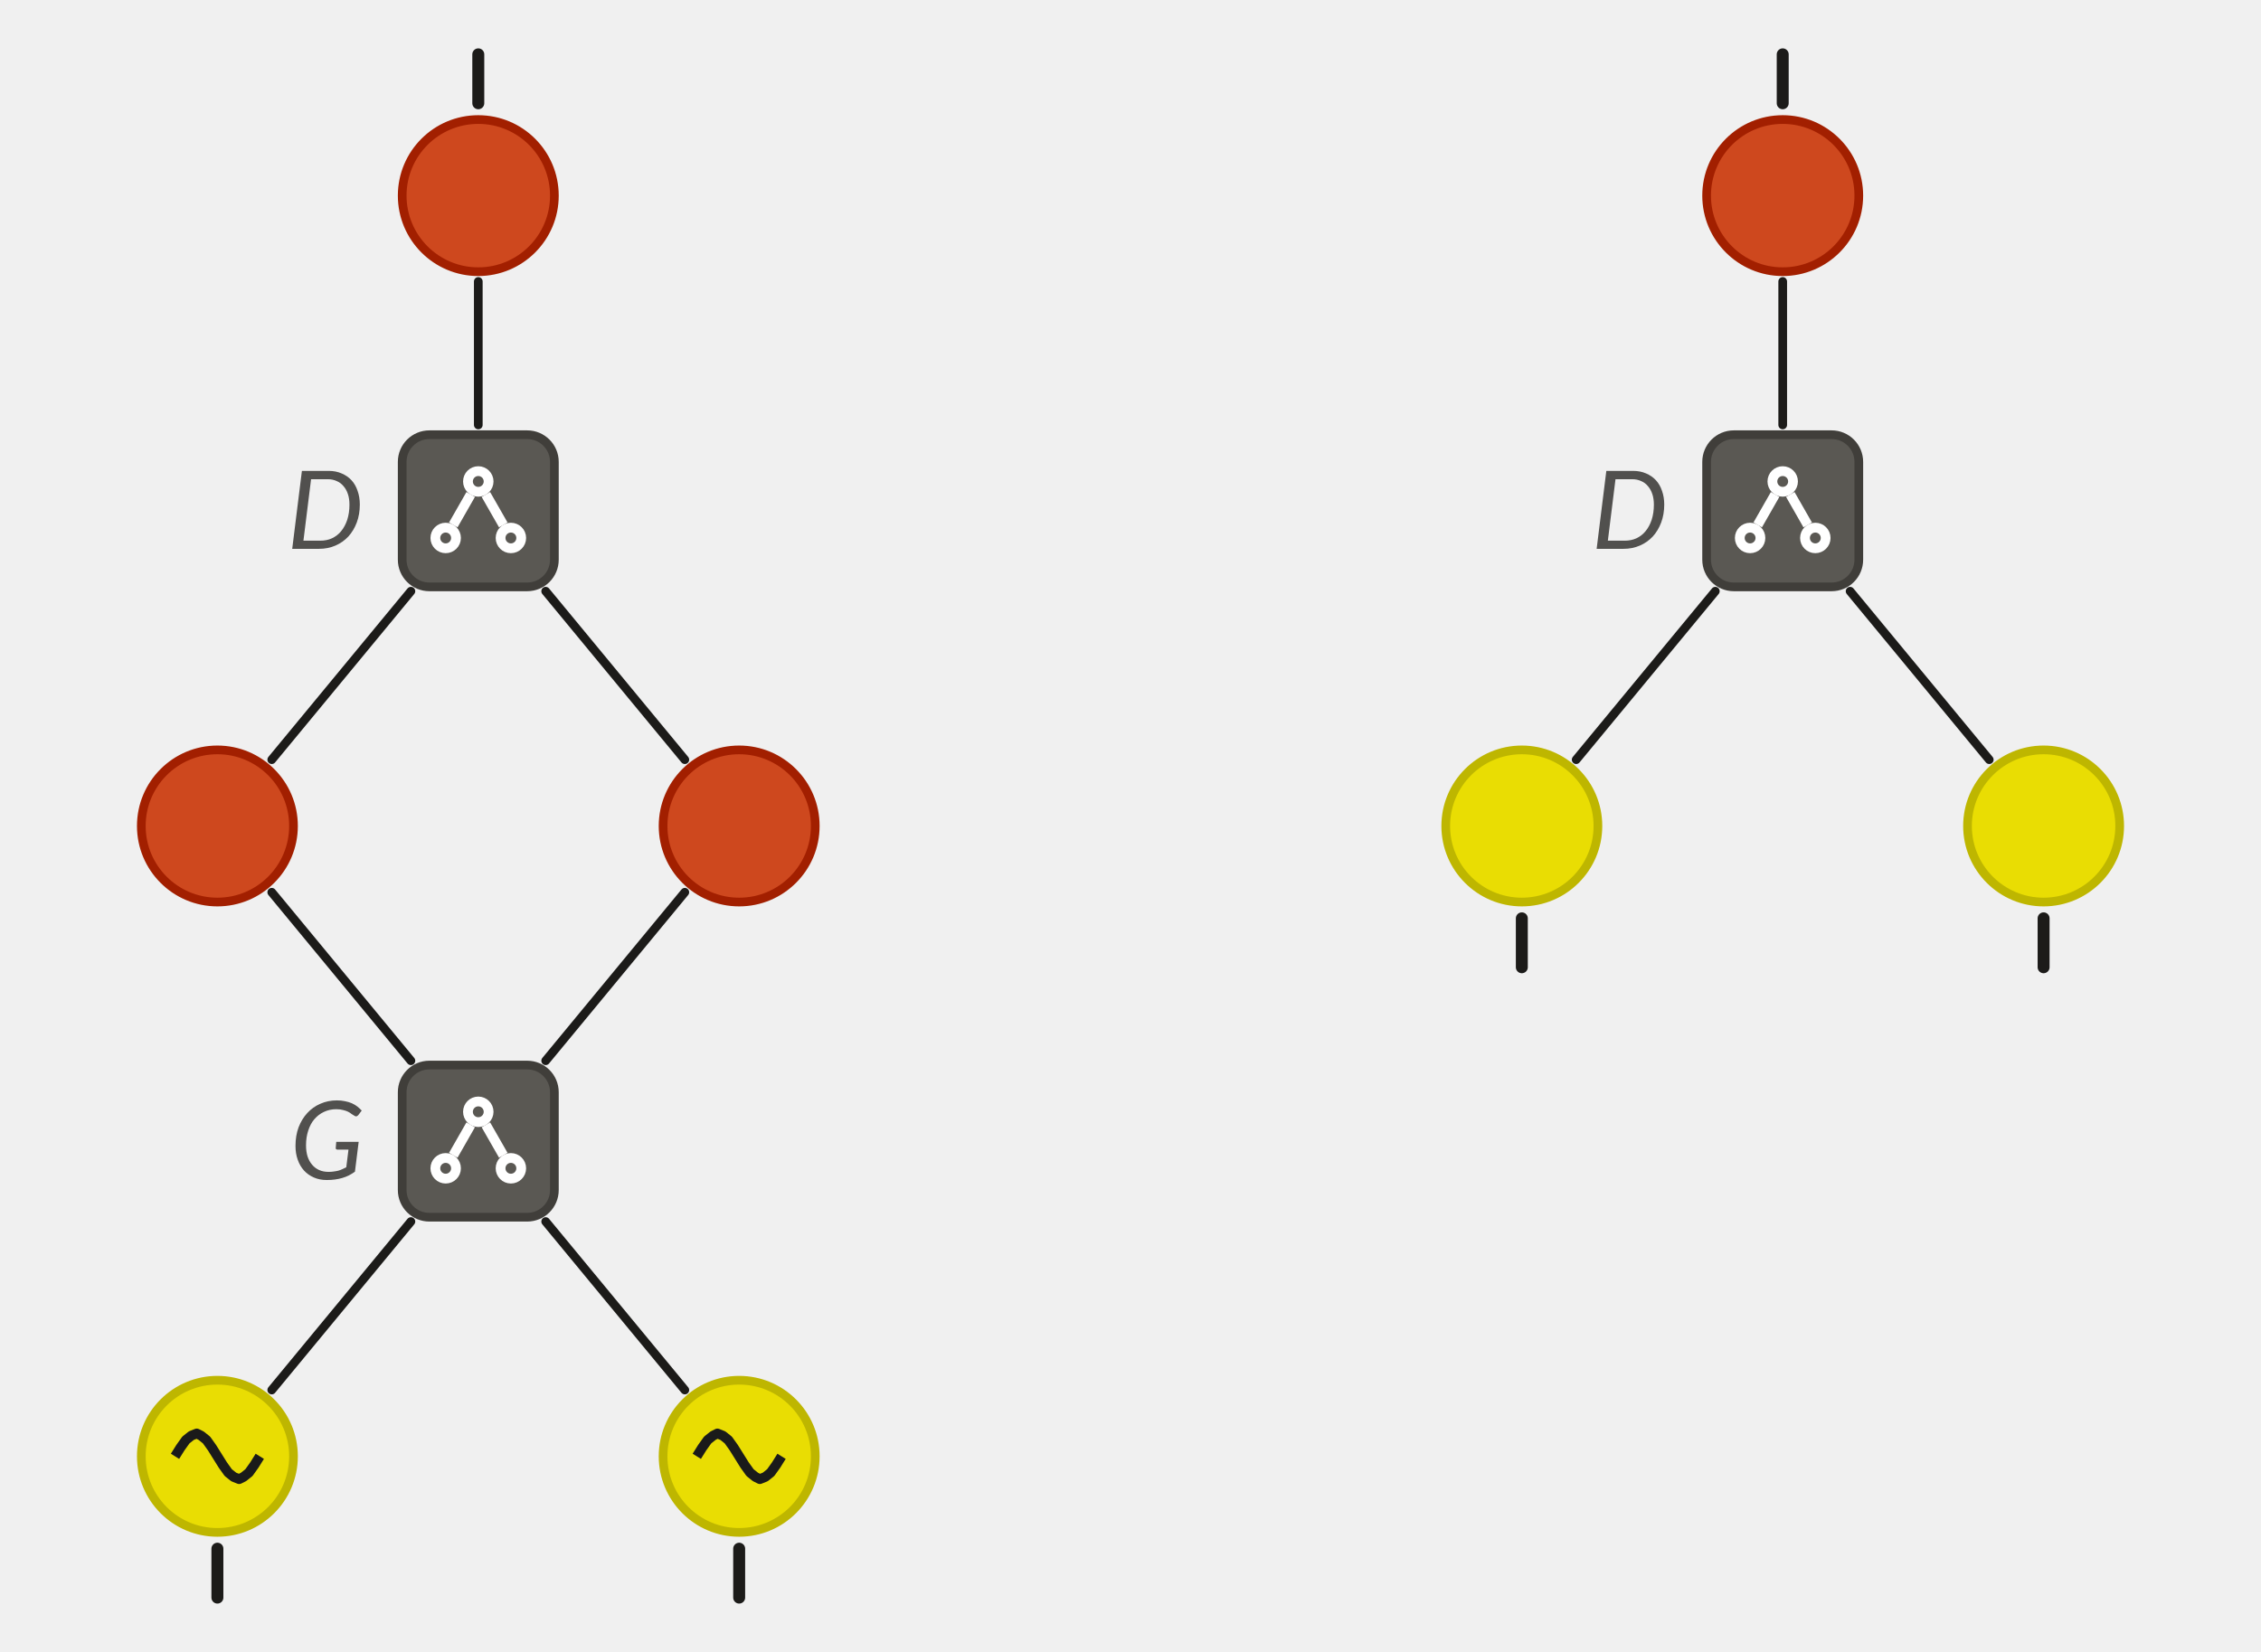
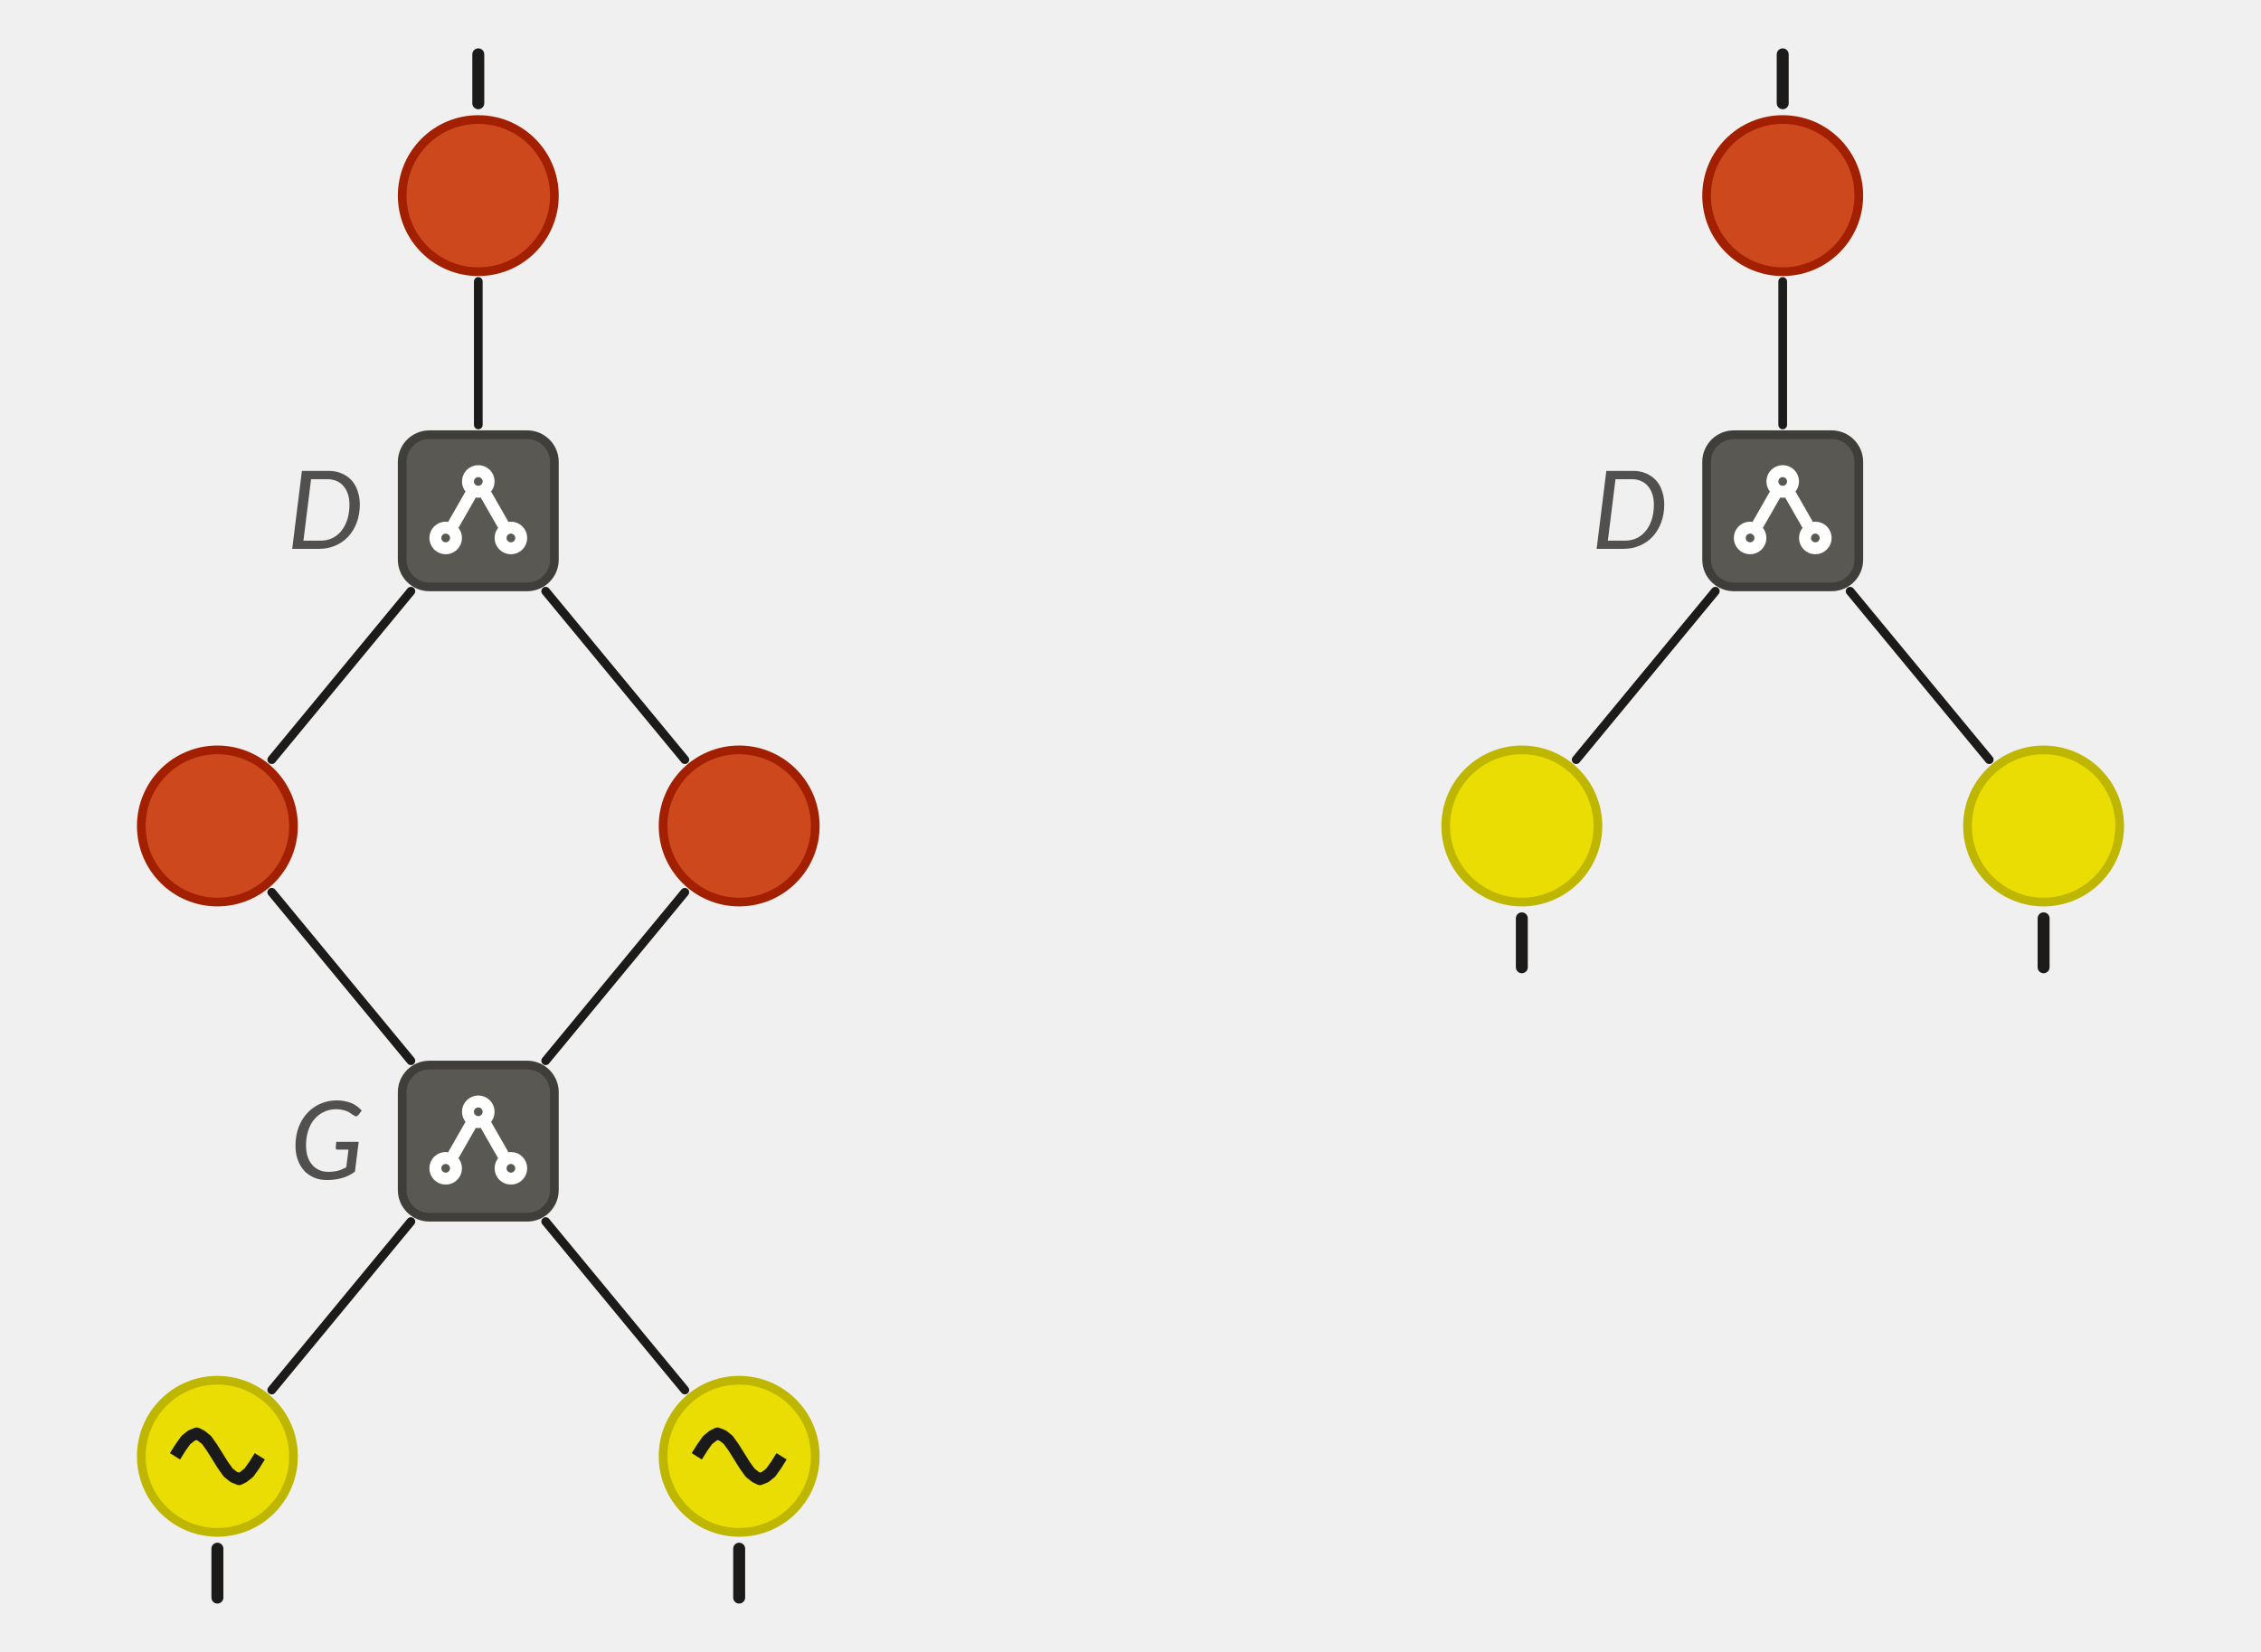
<svg xmlns="http://www.w3.org/2000/svg" viewBox="0 0 208 152" width="416" height="304" role="img">
  <defs>
    <marker id="arr-gan" viewBox="0 0 10 10" refX="8" refY="5" markerUnits="userSpaceOnUse" markerWidth="5.4" markerHeight="5.4" orient="auto-start-reverse">
      <path d="M2 1L8 5L2 9" fill="none" stroke="#1C1B19" stroke-width="1.481" stroke-linecap="round" stroke-linejoin="round" />
    </marker>
  </defs>
  <g fill="none" stroke="#1C1B19" stroke-width="0.8" stroke-linecap="round" stroke-linejoin="round">
    <line x1="25" y1="127.9" x2="37.8" y2="112.4" />
    <line x1="63" y1="127.9" x2="50.2" y2="112.4" />
    <line x1="37.8" y1="97.6" x2="25" y2="82.1" />
    <line x1="50.2" y1="97.6" x2="63" y2="82.1" />
    <line x1="25" y1="69.9" x2="37.8" y2="54.4" />
    <line x1="63" y1="69.9" x2="50.2" y2="54.4" />
    <line x1="145" y1="69.9" x2="157.8" y2="54.4" />
    <line x1="183" y1="69.9" x2="170.2" y2="54.4" />
    <line x1="44" y1="39.1" x2="44" y2="25.9" />
    <line x1="164" y1="39.1" x2="164" y2="25.9" />
  </g>
  <circle cx="140" cy="76" r="7" fill="#E9DD03" stroke="#BEB600" stroke-width="0.8" />
  <g stroke="#1C1B19" stroke-width="1.1" stroke-linecap="round">
    <line x1="140" y1="84.5" x2="140" y2="89" />
  </g>
  <circle cx="188" cy="76" r="7" fill="#E9DD03" stroke="#BEB600" stroke-width="0.8" />
  <g stroke="#1C1B19" stroke-width="1.1" stroke-linecap="round">
    <line x1="188" y1="84.5" x2="188" y2="89" />
  </g>
  <circle cx="20" cy="134" r="7" fill="#E9DD03" stroke="#BEB600" stroke-width="0.8" />
-   <g fill="none" stroke="#1A1A1A" stroke-width="0.9" stroke-linejoin="round">
+   <g fill="none" stroke="#1A1A1A" stroke-width="1.1" stroke-linejoin="round">
    <path d="M16.1,134 L16.6,133.2 L17.1,132.5 L17.6,132.1 L18.1,131.9 L18.5,132.1 L19,132.5 L19.5,133.2 L20,134 L20.5,134.8 L21,135.5 L21.5,135.9 L22,136.1 L22.4,135.9 L22.9,135.5 L23.4,134.8 L23.9,134" />
  </g>
  <g stroke="#1C1B19" stroke-width="1.1" stroke-linecap="round">
    <line x1="20" y1="142.5" x2="20" y2="147" />
  </g>
  <circle cx="68" cy="134" r="7" fill="#E9DD03" stroke="#BEB600" stroke-width="0.8" />
-   <g fill="none" stroke="#1A1A1A" stroke-width="0.9" stroke-linejoin="round">
+   <g fill="none" stroke="#1A1A1A" stroke-width="1.1" stroke-linejoin="round">
    <path d="M64.1,134 L64.6,133.2 L65.1,132.5 L65.6,132.1 L66,131.9 L66.5,132.1 L67,132.5 L67.5,133.2 L68,134 L68.5,134.8 L69,135.5 L69.5,135.9 L69.9,136.1 L70.4,135.9 L70.9,135.5 L71.4,134.8 L71.9,134" />
  </g>
  <g stroke="#1C1B19" stroke-width="1.1" stroke-linecap="round">
    <line x1="68" y1="142.5" x2="68" y2="147" />
  </g>
  <rect x="37" y="98" width="14" height="14" rx="2.5" fill="#5A5853" stroke="#403E3A" stroke-width="0.8" />
-   <g fill="none" stroke="#FFFFFF" stroke-width="0.9" stroke-linejoin="round">
+   <g fill="none" stroke="#FFFFFF" stroke-width="1.1" stroke-linejoin="round">
    <path d="M41.7,106.3 L43.3,103.5" />
    <path d="M46.3,106.3 L44.7,103.5" />
    <circle cx="44" cy="102.3" r="0.95" />
    <circle cx="41" cy="107.5" r="0.95" />
    <circle cx="47" cy="107.5" r="0.95" />
  </g>
  <rect x="37" y="40" width="14" height="14" rx="2.5" fill="#5A5853" stroke="#403E3A" stroke-width="0.8" />
-   <g fill="none" stroke="#FFFFFF" stroke-width="0.9" stroke-linejoin="round">
+   <g fill="none" stroke="#FFFFFF" stroke-width="1.1" stroke-linejoin="round">
    <path d="M41.7,48.3 L43.3,45.5" />
    <path d="M46.3,48.3 L44.7,45.5" />
    <circle cx="44" cy="44.3" r="0.95" />
    <circle cx="41" cy="49.5" r="0.95" />
    <circle cx="47" cy="49.5" r="0.95" />
  </g>
  <rect x="157" y="40" width="14" height="14" rx="2.5" fill="#5A5853" stroke="#403E3A" stroke-width="0.8" />
-   <g fill="none" stroke="#FFFFFF" stroke-width="0.9" stroke-linejoin="round">
+   <g fill="none" stroke="#FFFFFF" stroke-width="1.1" stroke-linejoin="round">
    <path d="M161.7,48.3 L163.3,45.5" />
    <path d="M166.3,48.3 L164.7,45.5" />
    <circle cx="164" cy="44.3" r="0.95" />
    <circle cx="161" cy="49.5" r="0.95" />
    <circle cx="167" cy="49.5" r="0.95" />
  </g>
  <circle cx="20" cy="76" r="7" fill="#CE481E" stroke="#A21F00" stroke-width="0.8" />
  <circle cx="68" cy="76" r="7" fill="#CE481E" stroke="#A21F00" stroke-width="0.8" />
  <circle cx="44" cy="18" r="7" fill="#CE481E" stroke="#A21F00" stroke-width="0.8" />
  <g stroke="#1C1B19" stroke-width="1.1" stroke-linecap="round">
    <line x1="44" y1="9.5" x2="44" y2="5" />
  </g>
  <circle cx="164" cy="18" r="7" fill="#CE481E" stroke="#A21F00" stroke-width="0.8" />
  <g stroke="#1C1B19" stroke-width="1.1" stroke-linecap="round">
    <line x1="164" y1="9.5" x2="164" y2="5" />
  </g>
  <text x="26.7" y="108.5" font-family="Lato, 'Helvetica Neue', Helvetica, Arial, sans-serif" font-size="10" font-weight="400" fill="#1C1B19" fill-opacity="0.75" font-style="italic" xml:space="preserve">G</text>
  <text x="26.4" y="50.5" font-family="Lato, 'Helvetica Neue', Helvetica, Arial, sans-serif" font-size="10" font-weight="400" fill="#1C1B19" fill-opacity="0.75" font-style="italic" xml:space="preserve">D</text>
  <text x="146.4" y="50.5" font-family="Lato, 'Helvetica Neue', Helvetica, Arial, sans-serif" font-size="10" font-weight="400" fill="#1C1B19" fill-opacity="0.75" font-style="italic" xml:space="preserve">D</text>
</svg>
